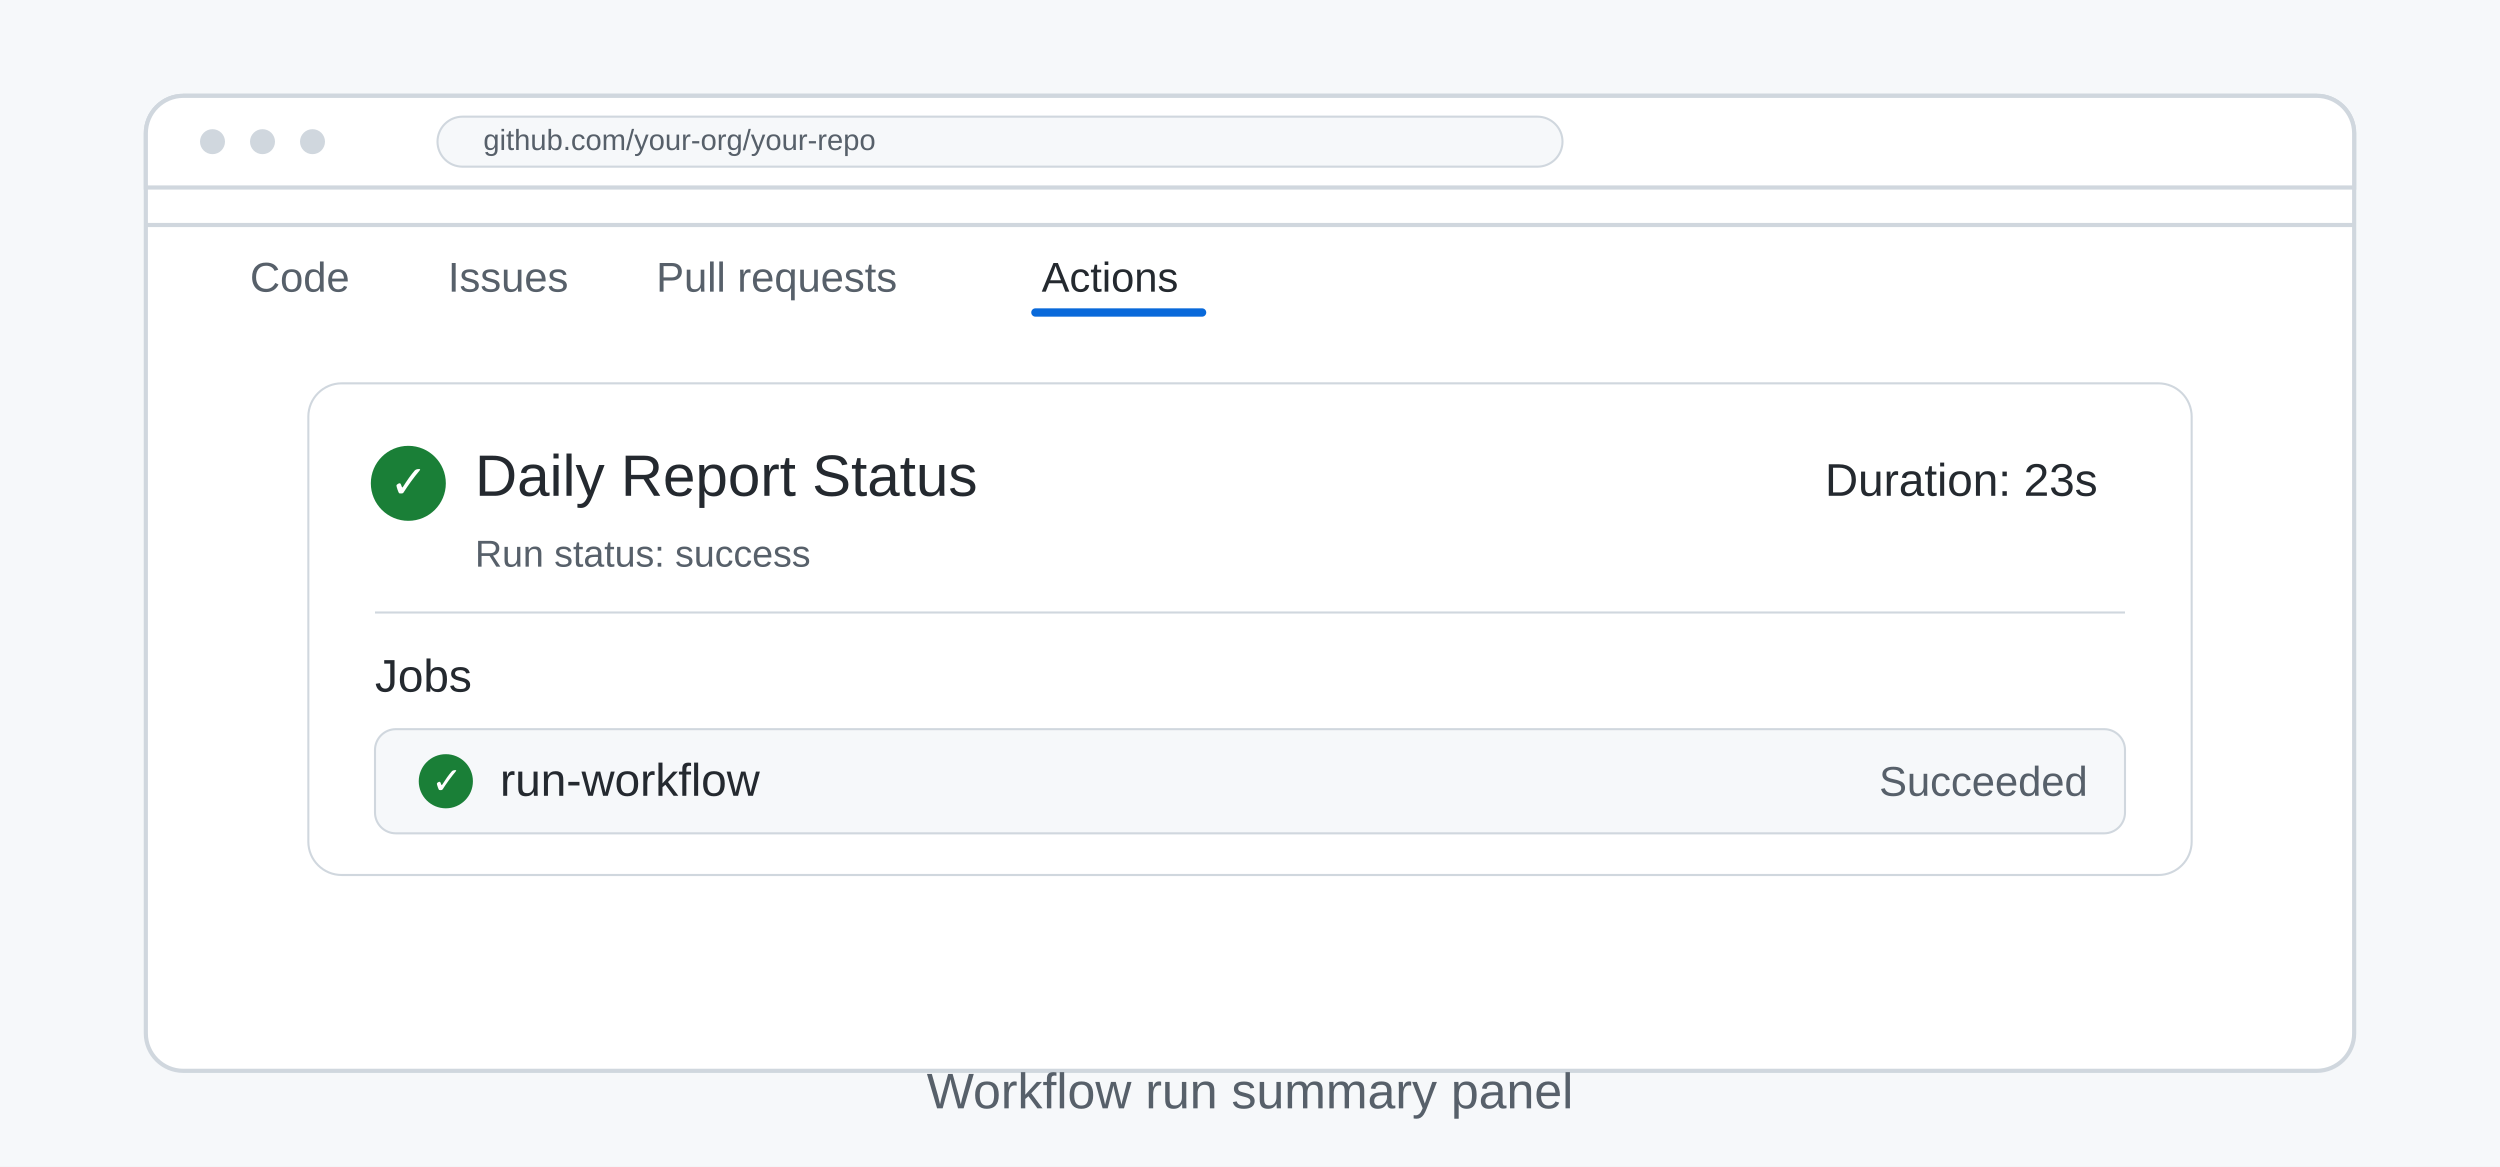
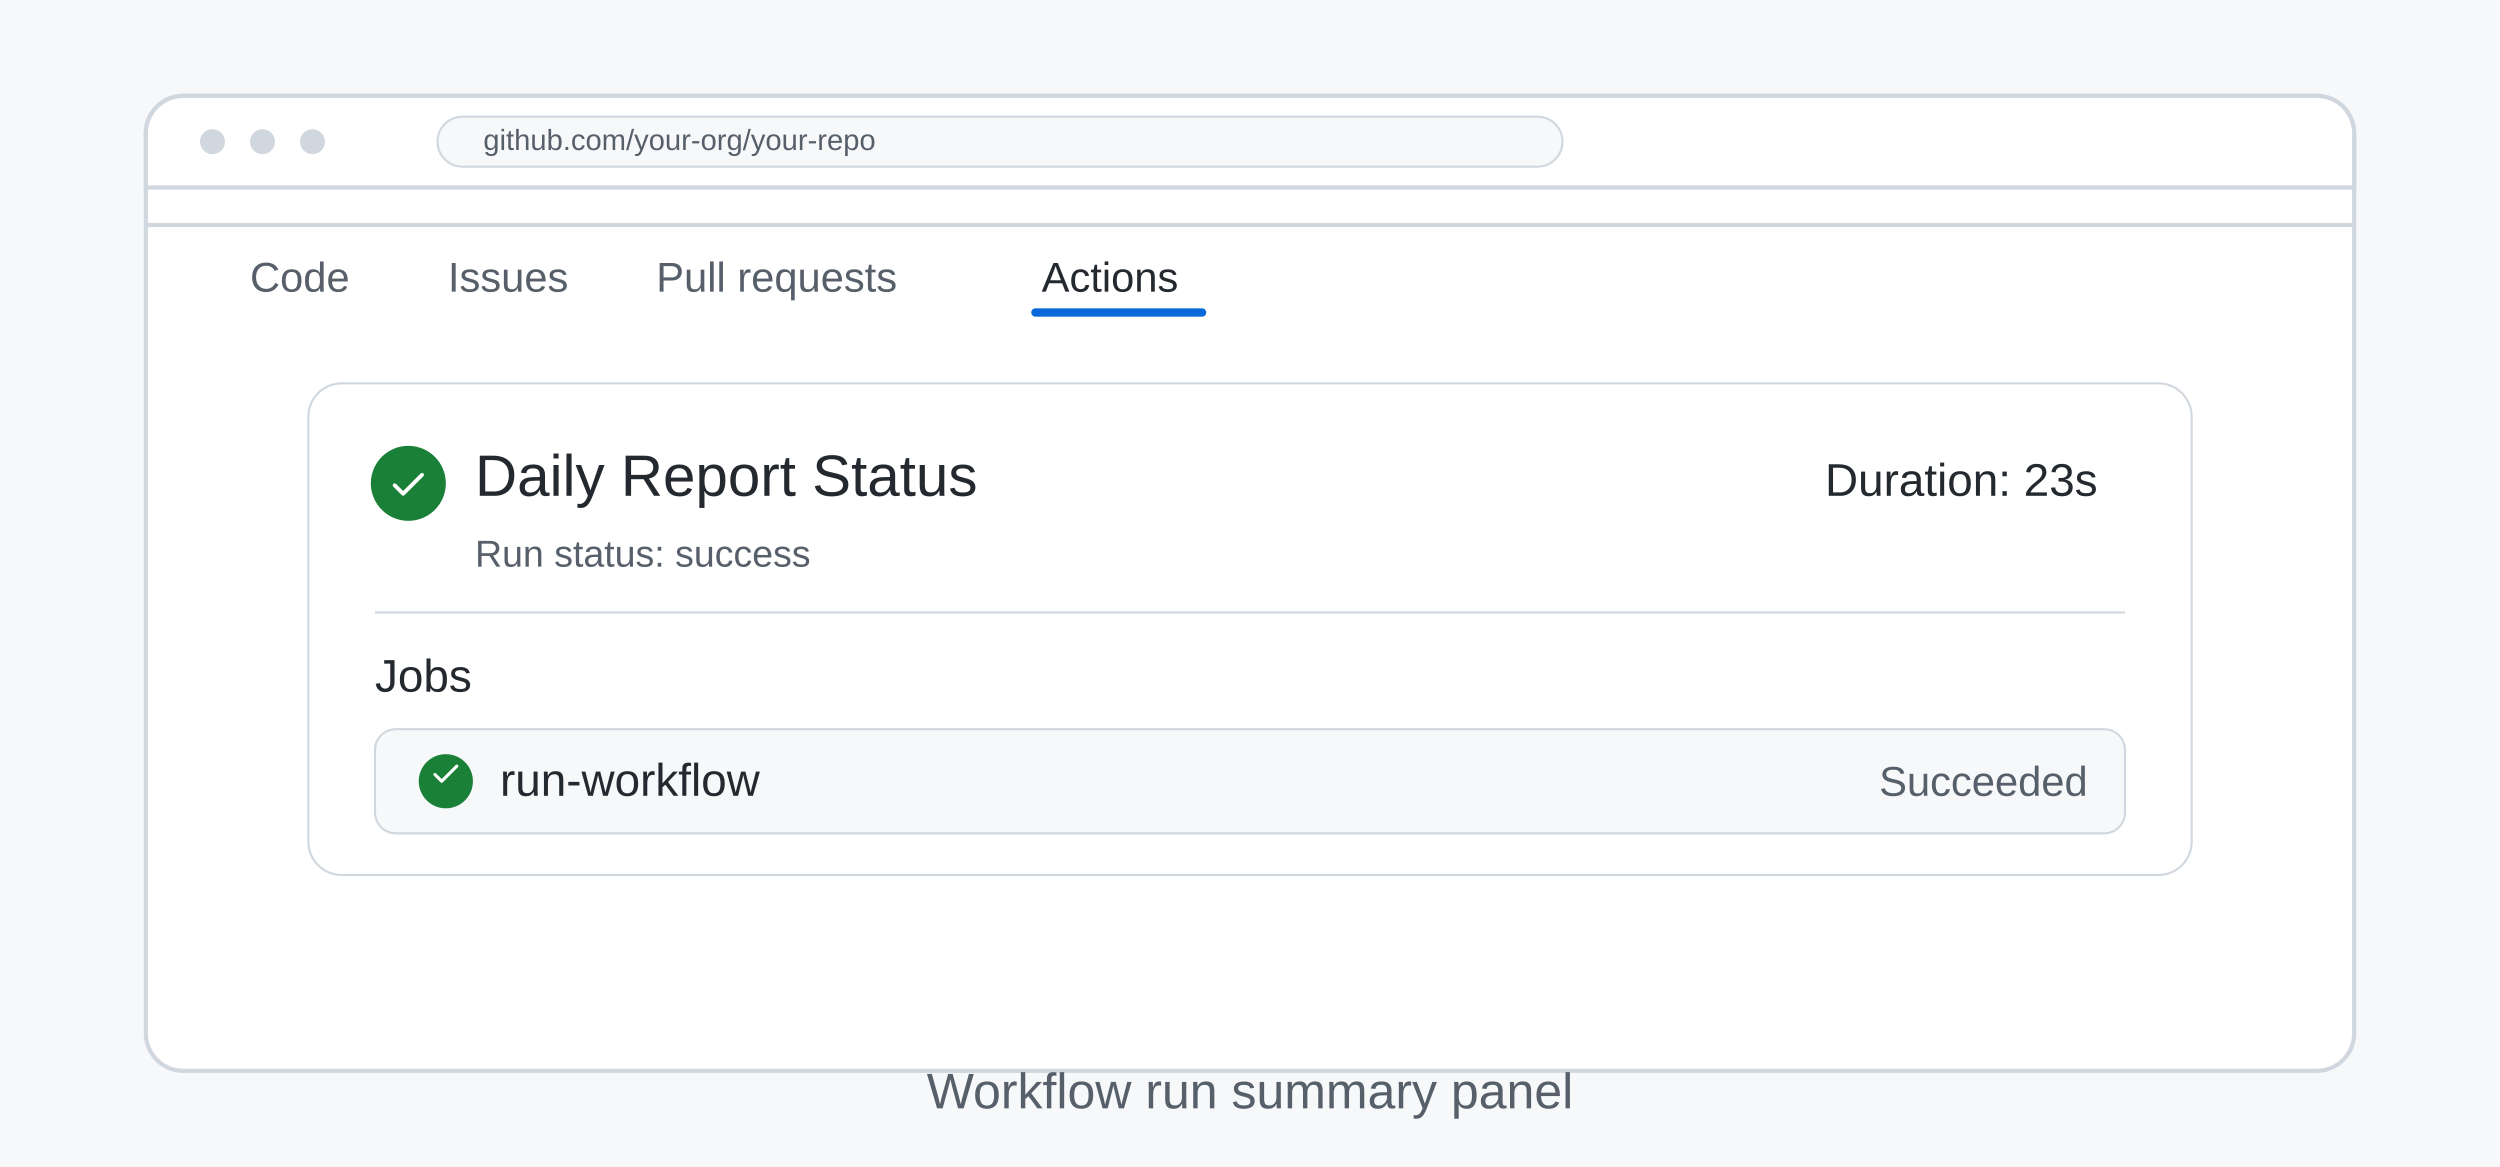
<svg xmlns="http://www.w3.org/2000/svg" viewBox="0 0 1200 560" width="1200" height="560" role="img" aria-label="Workflow run summary panel">
  <rect width="1200" height="560" fill="#f6f8fa" />
  <rect x="70" y="46" width="1060" height="468" rx="18" fill="#ffffff" stroke="#d0d7de" stroke-width="2" />
  <path d="M70 64c0-9.941 8.059-18 18-18h1024c9.941 0 18 8.059 18 18v26H70V64z" fill="#ffffff" stroke="#d0d7de" stroke-width="2" />
  <circle cx="102" cy="68" r="6" fill="#d0d7de" />
  <circle cx="126" cy="68" r="6" fill="#d0d7de" />
  <circle cx="150" cy="68" r="6" fill="#d0d7de" />
  <rect x="210" y="56" width="540" height="24" rx="12" fill="#f6f8fa" stroke="#d0d7de" />
  <text x="232" y="72" font-family="Arial, sans-serif" font-size="14" fill="#57606a">github.com/your-org/your-repo</text>
  <line x1="70" y1="108" x2="1130" y2="108" stroke="#d0d7de" stroke-width="2" />
  <g font-family="Arial, sans-serif" font-size="20" fill="#57606a">
    <text x="120" y="140">Code</text>
    <text x="215" y="140">Issues</text>
    <text x="315" y="140">Pull requests</text>
    <text x="500" y="140" fill="#24292f">Actions</text>
  </g>
  <rect x="495" y="148" width="84" height="4" rx="2" fill="#0969da" />
  <rect x="148" y="184" width="904" height="236" rx="16" fill="#ffffff" stroke="#d0d7de" />
  <circle cx="196" cy="232" r="18" fill="#1a7f37" />
-   <text x="187" y="239" font-family="Arial, sans-serif" font-size="22" font-weight="700" fill="#ffffff">✓</text>
+   <path d="M13.78 4.22a.75.75 0 0 1 0 1.06l-7.25 7.25a.75.75 0 0 1-1.06 0L2.22 9.28a.75.75 0 0 1 1.06-1.06L6 10.94l6.72-6.72a.75.75 0 0 1 1.06 0Z" fill="#ffffff" transform="translate(186 222) scale(1.25)" />
  <text x="228" y="238" font-family="Arial, sans-serif" font-size="28" fill="#24292f">Daily Report Status</text>
  <text x="228" y="272" font-family="Arial, sans-serif" font-size="18" fill="#57606a">Run status: success</text>
  <text x="876" y="238" font-family="Arial, sans-serif" font-size="22" fill="#24292f">Duration: 23s</text>
  <line x1="180" y1="294" x2="1020" y2="294" stroke="#d0d7de" />
  <text x="180" y="332" font-family="Arial, sans-serif" font-size="22" fill="#24292f">Jobs</text>
  <rect x="180" y="350" width="840" height="50" rx="10" fill="#f6f8fa" stroke="#d0d7de" />
  <circle cx="214" cy="375" r="13" fill="#1a7f37" />
-   <text x="207" y="381" font-family="Arial, sans-serif" font-size="18" font-weight="700" fill="#ffffff">✓</text>
+   <path d="M13.78 4.22a.75.75 0 0 1 0 1.06l-7.25 7.25a.75.75 0 0 1-1.06 0L2.22 9.28a.75.75 0 0 1 1.06-1.06L6 10.94l6.72-6.72a.75.75 0 0 1 1.06 0Z" fill="#ffffff" transform="translate(206 363)" />
  <text x="240" y="382" font-family="Arial, sans-serif" font-size="22" fill="#24292f">run-workflow</text>
  <text x="902" y="382" font-family="Arial, sans-serif" font-size="20" fill="#57606a">Succeeded</text>
  <text x="600" y="532" text-anchor="middle" font-family="Arial, sans-serif" font-size="24" fill="#57606a">Workflow run summary panel</text>
</svg>
